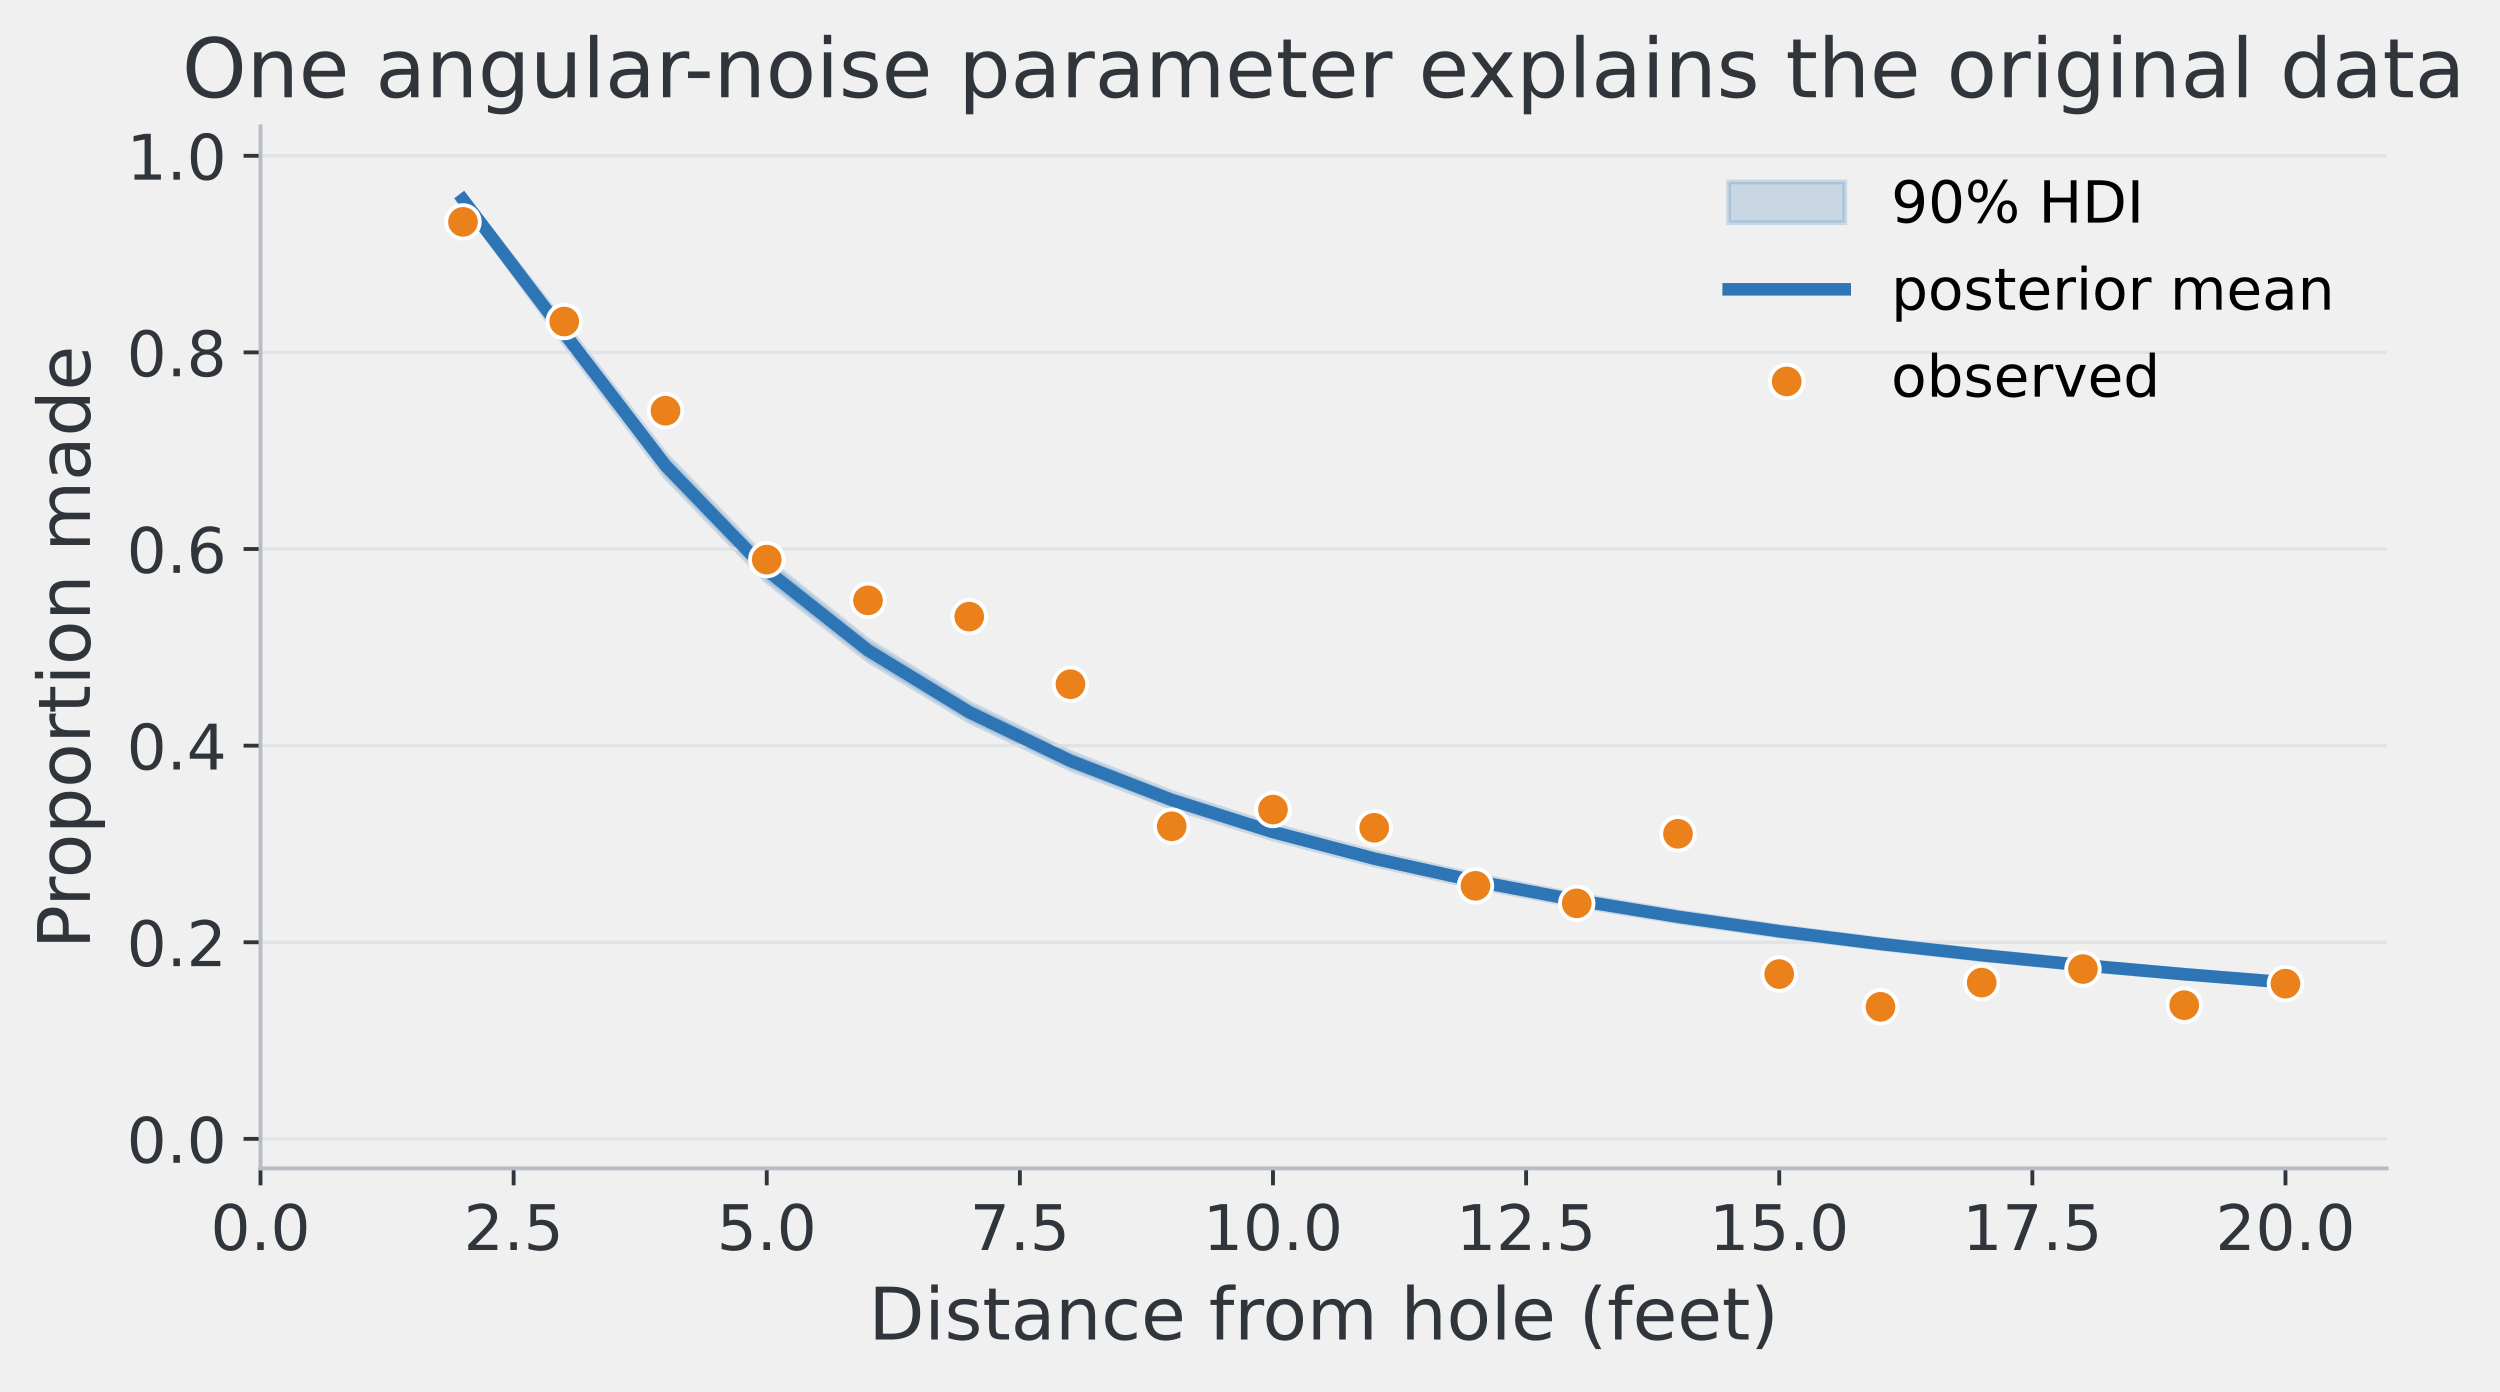
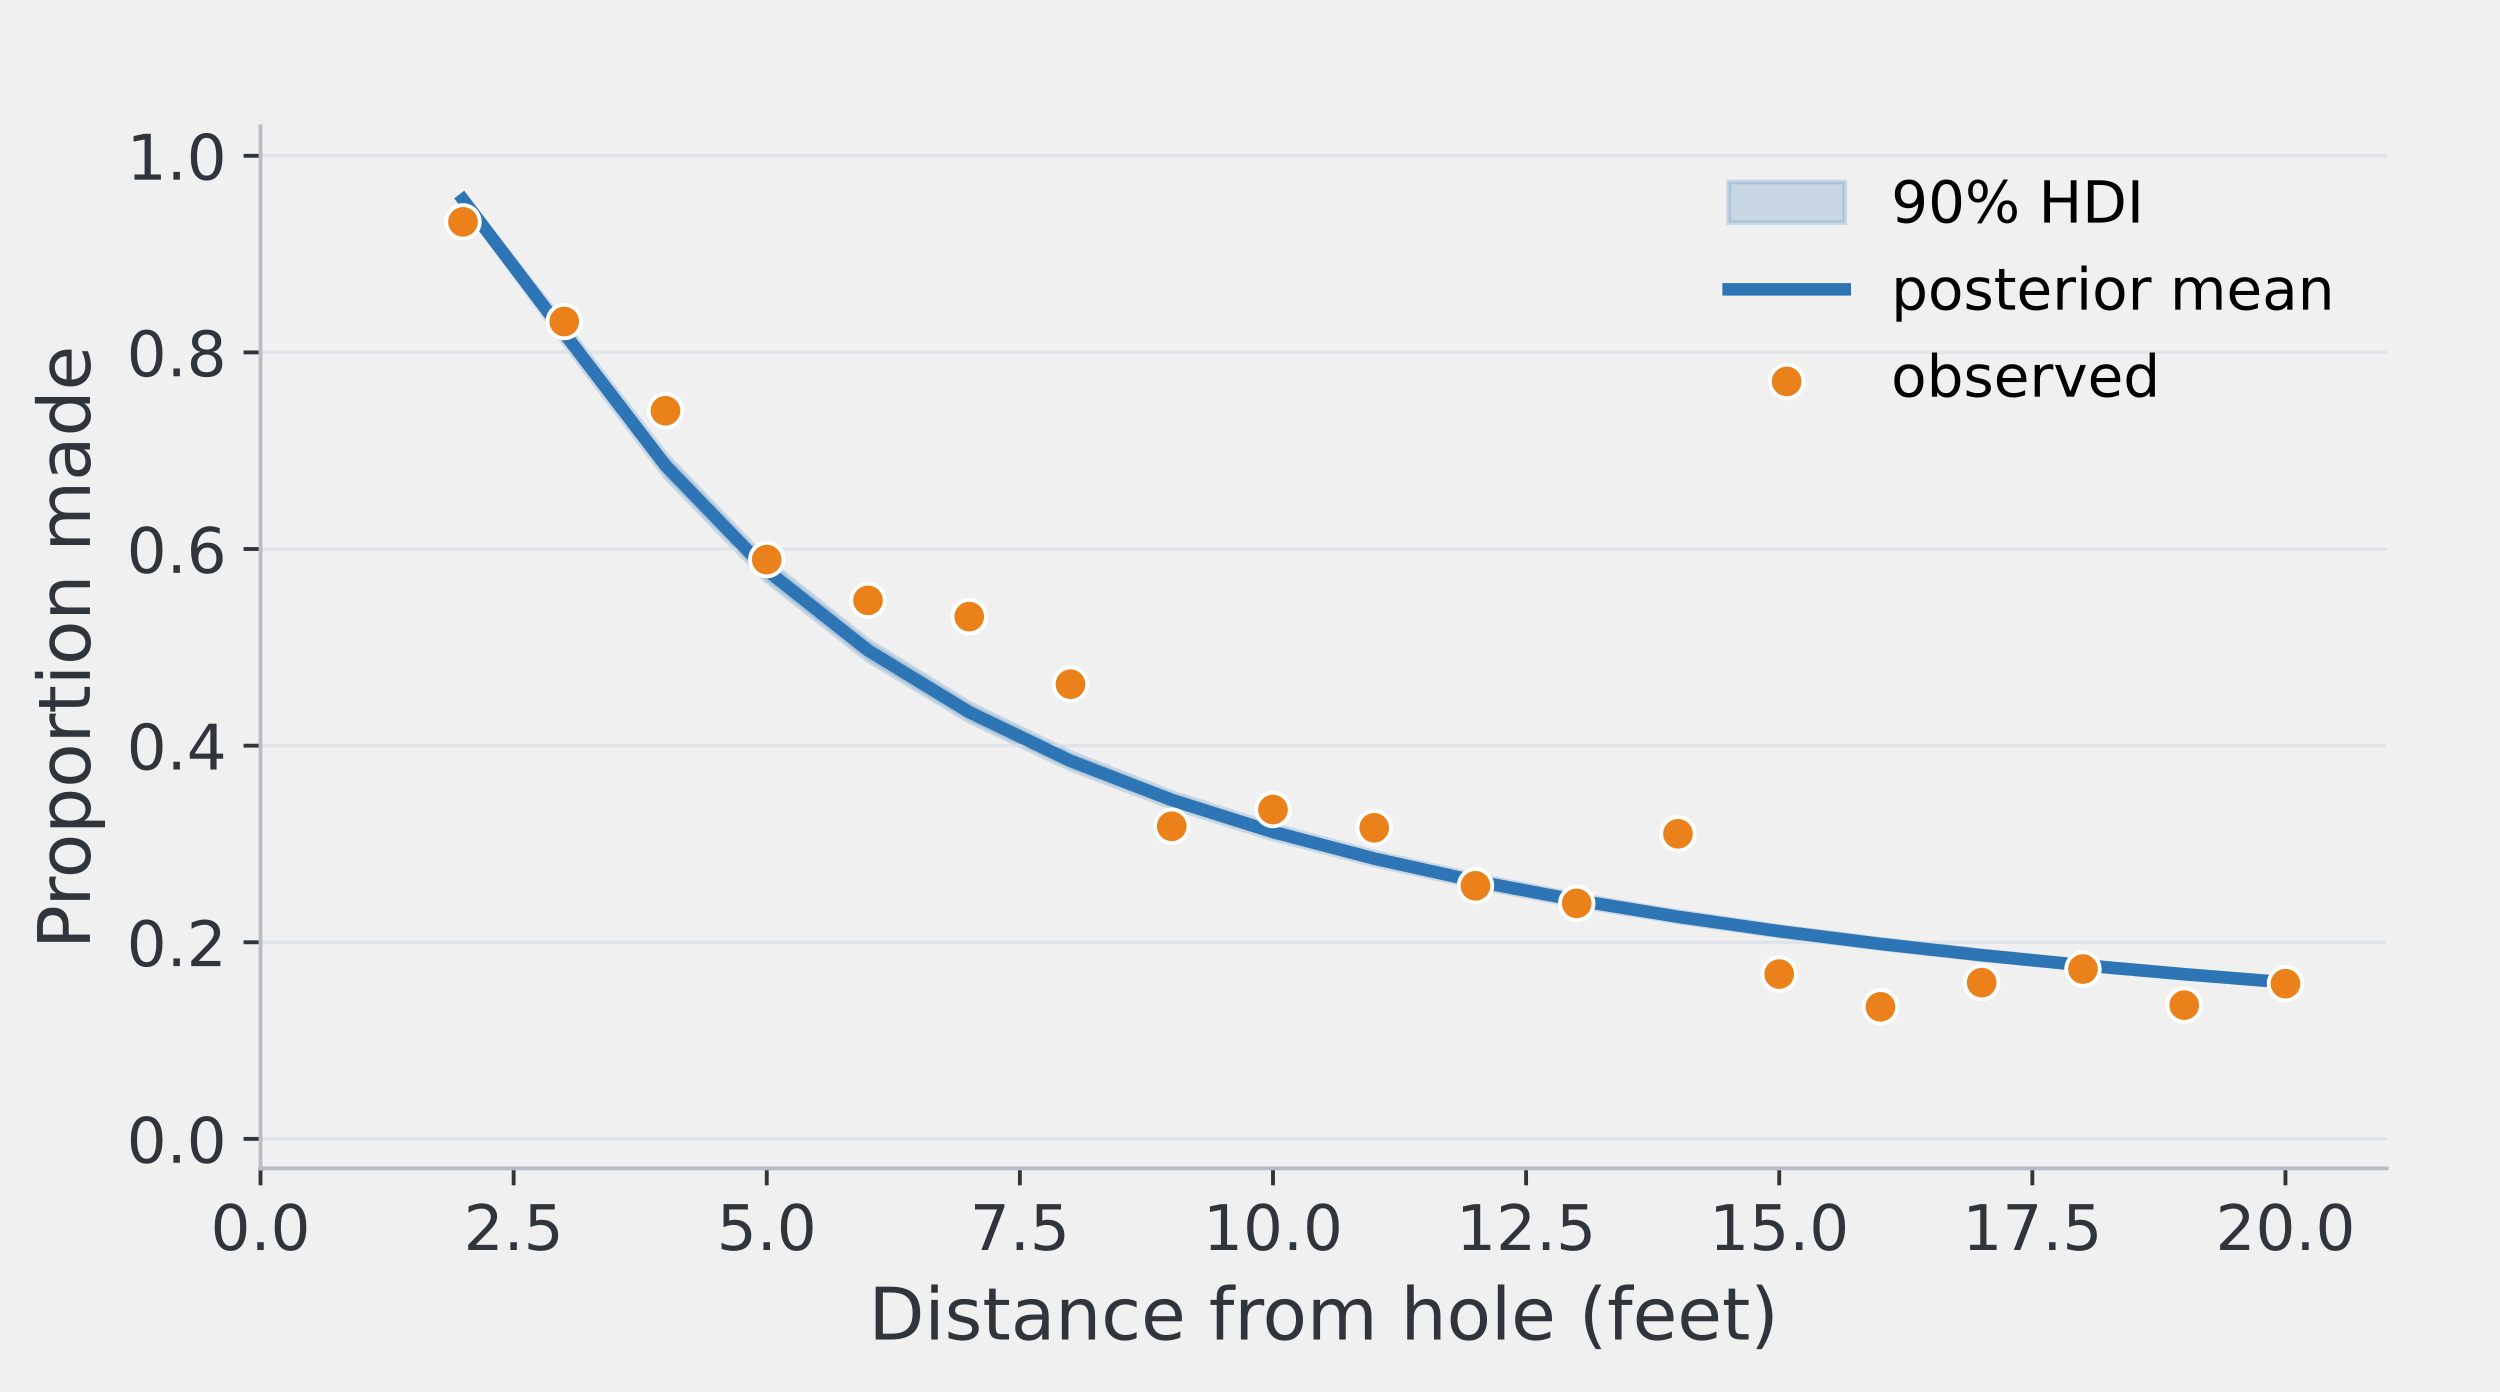
<svg xmlns="http://www.w3.org/2000/svg" xmlns:xlink="http://www.w3.org/1999/xlink" width="517.021pt" height="287.835pt" viewBox="0 0 517.021 287.835" version="1.1">
  <defs>
    <style type="text/css">*{stroke-linejoin: round; stroke-linecap: butt}</style>
  </defs>
  <g id="figure_1">
    <g id="patch_1">
      <path d="M 0 287.835  L 517.021 287.835  L 517.021 0  L 0 0  L 0 287.835  z " style="fill: none" />
    </g>
    <g id="axes_1">
      <g id="patch_2">
        <path d="M 53.875 241.634  L 493.592 241.634  L 493.592 26.117  L 53.875 26.117  L 53.875 241.634  z " style="fill: none" />
      </g>
      <g id="FillBetweenPolyCollection_1">
        <defs>
          <path id="md0b721bd07" d="M 95.753 -247.622  L 95.753 -245.529  L 116.692 -216.759  L 137.631 -189.151  L 158.57 -167.603  L 179.509 -151.231  L 200.447 -138.634  L 221.386 -128.74  L 242.325 -120.803  L 263.264 -114.316  L 284.203 -108.924  L 305.142 -104.379  L 326.081 -100.498  L 347.02 -97.147  L 367.958 -94.228  L 388.897 -91.661  L 409.836 -89.388  L 430.775 -87.36  L 451.714 -85.542  L 472.653 -83.902  L 472.653 -85.448  L 472.653 -85.448  L 451.714 -87.166  L 430.775 -89.071  L 409.836 -91.193  L 388.897 -93.572  L 367.958 -96.257  L 347.02 -99.311  L 326.081 -102.812  L 305.142 -106.865  L 284.203 -111.608  L 263.264 -117.227  L 242.325 -123.977  L 221.386 -132.217  L 200.447 -142.458  L 179.509 -155.434  L 158.57 -172.173  L 137.631 -193.914  L 116.692 -221.048  L 95.753 -247.622  z " style="stroke: #2e75b6; stroke-opacity: 0.2" />
        </defs>
        <g clip-path="url(#pc48f4bbd0e)">
          <use xlink:href="#md0b721bd07" x="0" y="287.835" style="fill: #2e75b6; fill-opacity: 0.2; stroke: #2e75b6; stroke-opacity: 0.2" />
        </g>
      </g>
      <g id="matplotlib.axis_1">
        <g id="xtick_1">
          <g id="line2d_1">
            <defs>
              <path id="med1c39543b" d="M 0 0  L 0 3.5  " style="stroke: #30343b; stroke-width: 0.8" />
            </defs>
            <g>
              <use xlink:href="#med1c39543b" x="53.875" y="241.634" style="fill: #30343b; stroke: #30343b; stroke-width: 0.8" />
            </g>
          </g>
          <g id="text_1">
            <text style="font-size: 13px; font-family: 'DejaVu Sans', 'Bitstream Vera Sans', 'Computer Modern Sans Serif', 'Lucida Grande', 'Verdana', 'Geneva', 'Lucid', 'Arial', 'Helvetica', 'Avant Garde', sans-serif; text-anchor: middle; fill: #30343b" x="53.875" y="258.511" transform="rotate(-0 53.87523 258.5108)">0.0</text>
          </g>
        </g>
        <g id="xtick_2">
          <g id="line2d_2">
            <g>
              <use xlink:href="#med1c39543b" x="106.222" y="241.634" style="fill: #30343b; stroke: #30343b; stroke-width: 0.8" />
            </g>
          </g>
          <g id="text_2">
            <text style="font-size: 13px; font-family: 'DejaVu Sans', 'Bitstream Vera Sans', 'Computer Modern Sans Serif', 'Lucida Grande', 'Verdana', 'Geneva', 'Lucid', 'Arial', 'Helvetica', 'Avant Garde', sans-serif; text-anchor: middle; fill: #30343b" x="106.222" y="258.511" transform="rotate(-0 106.2224 258.5108)">2.5</text>
          </g>
        </g>
        <g id="xtick_3">
          <g id="line2d_3">
            <g>
              <use xlink:href="#med1c39543b" x="158.57" y="241.634" style="fill: #30343b; stroke: #30343b; stroke-width: 0.8" />
            </g>
          </g>
          <g id="text_3">
            <text style="font-size: 13px; font-family: 'DejaVu Sans', 'Bitstream Vera Sans', 'Computer Modern Sans Serif', 'Lucida Grande', 'Verdana', 'Geneva', 'Lucid', 'Arial', 'Helvetica', 'Avant Garde', sans-serif; text-anchor: middle; fill: #30343b" x="158.57" y="258.511" transform="rotate(-0 158.5696 258.5108)">5.0</text>
          </g>
        </g>
        <g id="xtick_4">
          <g id="line2d_4">
            <g>
              <use xlink:href="#med1c39543b" x="210.917" y="241.634" style="fill: #30343b; stroke: #30343b; stroke-width: 0.8" />
            </g>
          </g>
          <g id="text_4">
            <text style="font-size: 13px; font-family: 'DejaVu Sans', 'Bitstream Vera Sans', 'Computer Modern Sans Serif', 'Lucida Grande', 'Verdana', 'Geneva', 'Lucid', 'Arial', 'Helvetica', 'Avant Garde', sans-serif; text-anchor: middle; fill: #30343b" x="210.917" y="258.511" transform="rotate(-0 210.9168 258.5108)">7.5</text>
          </g>
        </g>
        <g id="xtick_5">
          <g id="line2d_5">
            <g>
              <use xlink:href="#med1c39543b" x="263.264" y="241.634" style="fill: #30343b; stroke: #30343b; stroke-width: 0.8" />
            </g>
          </g>
          <g id="text_5">
            <text style="font-size: 13px; font-family: 'DejaVu Sans', 'Bitstream Vera Sans', 'Computer Modern Sans Serif', 'Lucida Grande', 'Verdana', 'Geneva', 'Lucid', 'Arial', 'Helvetica', 'Avant Garde', sans-serif; text-anchor: middle; fill: #30343b" x="263.264" y="258.511" transform="rotate(-0 263.264 258.5108)">10.0</text>
          </g>
        </g>
        <g id="xtick_6">
          <g id="line2d_6">
            <g>
              <use xlink:href="#med1c39543b" x="315.611" y="241.634" style="fill: #30343b; stroke: #30343b; stroke-width: 0.8" />
            </g>
          </g>
          <g id="text_6">
            <text style="font-size: 13px; font-family: 'DejaVu Sans', 'Bitstream Vera Sans', 'Computer Modern Sans Serif', 'Lucida Grande', 'Verdana', 'Geneva', 'Lucid', 'Arial', 'Helvetica', 'Avant Garde', sans-serif; text-anchor: middle; fill: #30343b" x="315.611" y="258.511" transform="rotate(-0 315.6112 258.5108)">12.5</text>
          </g>
        </g>
        <g id="xtick_7">
          <g id="line2d_7">
            <g>
              <use xlink:href="#med1c39543b" x="367.958" y="241.634" style="fill: #30343b; stroke: #30343b; stroke-width: 0.8" />
            </g>
          </g>
          <g id="text_7">
            <text style="font-size: 13px; font-family: 'DejaVu Sans', 'Bitstream Vera Sans', 'Computer Modern Sans Serif', 'Lucida Grande', 'Verdana', 'Geneva', 'Lucid', 'Arial', 'Helvetica', 'Avant Garde', sans-serif; text-anchor: middle; fill: #30343b" x="367.958" y="258.511" transform="rotate(-0 367.9584 258.5108)">15.0</text>
          </g>
        </g>
        <g id="xtick_8">
          <g id="line2d_8">
            <g>
              <use xlink:href="#med1c39543b" x="420.306" y="241.634" style="fill: #30343b; stroke: #30343b; stroke-width: 0.8" />
            </g>
          </g>
          <g id="text_8">
            <text style="font-size: 13px; font-family: 'DejaVu Sans', 'Bitstream Vera Sans', 'Computer Modern Sans Serif', 'Lucida Grande', 'Verdana', 'Geneva', 'Lucid', 'Arial', 'Helvetica', 'Avant Garde', sans-serif; text-anchor: middle; fill: #30343b" x="420.306" y="258.511" transform="rotate(-0 420.3056 258.5108)">17.5</text>
          </g>
        </g>
        <g id="xtick_9">
          <g id="line2d_9">
            <g>
              <use xlink:href="#med1c39543b" x="472.653" y="241.634" style="fill: #30343b; stroke: #30343b; stroke-width: 0.8" />
            </g>
          </g>
          <g id="text_9">
            <text style="font-size: 13px; font-family: 'DejaVu Sans', 'Bitstream Vera Sans', 'Computer Modern Sans Serif', 'Lucida Grande', 'Verdana', 'Geneva', 'Lucid', 'Arial', 'Helvetica', 'Avant Garde', sans-serif; text-anchor: middle; fill: #30343b" x="472.653" y="258.511" transform="rotate(-0 472.6528 258.5108)">20.0</text>
          </g>
        </g>
        <g id="text_10">
          <text style="font-size: 15px; font-family: 'DejaVu Sans', 'Bitstream Vera Sans', 'Computer Modern Sans Serif', 'Lucida Grande', 'Verdana', 'Geneva', 'Lucid', 'Arial', 'Helvetica', 'Avant Garde', sans-serif; text-anchor: middle; fill: #30343b" x="273.733" y="277.031" transform="rotate(-0 273.7335 277.0315)">Distance from hole (feet)</text>
        </g>
      </g>
      <g id="matplotlib.axis_2">
        <g id="ytick_1">
          <g id="line2d_10">
            <path d="M 53.875 235.534  L 493.592 235.534  " clip-path="url(#pc48f4bbd0e)" style="fill: none; stroke: #d9dde3; stroke-opacity: 0.7; stroke-width: 0.7; stroke-linecap: square" />
          </g>
          <g id="line2d_11">
            <defs>
              <path id="mb496eada04" d="M 0 0  L -3.5 0  " style="stroke: #30343b; stroke-width: 0.8" />
            </defs>
            <g>
              <use xlink:href="#mb496eada04" x="53.875" y="235.534" style="fill: #30343b; stroke: #30343b; stroke-width: 0.8" />
            </g>
          </g>
          <g id="text_11">
            <text style="font-size: 13px; font-family: 'DejaVu Sans', 'Bitstream Vera Sans', 'Computer Modern Sans Serif', 'Lucida Grande', 'Verdana', 'Geneva', 'Lucid', 'Arial', 'Helvetica', 'Avant Garde', sans-serif; text-anchor: end; fill: #30343b" x="46.875" y="240.473" transform="rotate(-0 46.87523 240.4728)">0.0</text>
          </g>
        </g>
        <g id="ytick_2">
          <g id="line2d_12">
            <path d="M 53.875 194.871  L 493.592 194.871  " clip-path="url(#pc48f4bbd0e)" style="fill: none; stroke: #d9dde3; stroke-opacity: 0.7; stroke-width: 0.7; stroke-linecap: square" />
          </g>
          <g id="line2d_13">
            <g>
              <use xlink:href="#mb496eada04" x="53.875" y="194.871" style="fill: #30343b; stroke: #30343b; stroke-width: 0.8" />
            </g>
          </g>
          <g id="text_12">
            <text style="font-size: 13px; font-family: 'DejaVu Sans', 'Bitstream Vera Sans', 'Computer Modern Sans Serif', 'Lucida Grande', 'Verdana', 'Geneva', 'Lucid', 'Arial', 'Helvetica', 'Avant Garde', sans-serif; text-anchor: end; fill: #30343b" x="46.875" y="199.809" transform="rotate(-0 46.87523 199.8093)">0.2</text>
          </g>
        </g>
        <g id="ytick_3">
          <g id="line2d_14">
            <path d="M 53.875 154.207  L 493.592 154.207  " clip-path="url(#pc48f4bbd0e)" style="fill: none; stroke: #d9dde3; stroke-opacity: 0.7; stroke-width: 0.7; stroke-linecap: square" />
          </g>
          <g id="line2d_15">
            <g>
              <use xlink:href="#mb496eada04" x="53.875" y="154.207" style="fill: #30343b; stroke: #30343b; stroke-width: 0.8" />
            </g>
          </g>
          <g id="text_13">
            <text style="font-size: 13px; font-family: 'DejaVu Sans', 'Bitstream Vera Sans', 'Computer Modern Sans Serif', 'Lucida Grande', 'Verdana', 'Geneva', 'Lucid', 'Arial', 'Helvetica', 'Avant Garde', sans-serif; text-anchor: end; fill: #30343b" x="46.875" y="159.146" transform="rotate(-0 46.87523 159.1458)">0.4</text>
          </g>
        </g>
        <g id="ytick_4">
          <g id="line2d_16">
            <path d="M 53.875 113.544  L 493.592 113.544  " clip-path="url(#pc48f4bbd0e)" style="fill: none; stroke: #d9dde3; stroke-opacity: 0.7; stroke-width: 0.7; stroke-linecap: square" />
          </g>
          <g id="line2d_17">
            <g>
              <use xlink:href="#mb496eada04" x="53.875" y="113.544" style="fill: #30343b; stroke: #30343b; stroke-width: 0.8" />
            </g>
          </g>
          <g id="text_14">
            <text style="font-size: 13px; font-family: 'DejaVu Sans', 'Bitstream Vera Sans', 'Computer Modern Sans Serif', 'Lucida Grande', 'Verdana', 'Geneva', 'Lucid', 'Arial', 'Helvetica', 'Avant Garde', sans-serif; text-anchor: end; fill: #30343b" x="46.875" y="118.482" transform="rotate(-0 46.87523 118.4823)">0.6</text>
          </g>
        </g>
        <g id="ytick_5">
          <g id="line2d_18">
            <path d="M 53.875 72.88  L 493.592 72.88  " clip-path="url(#pc48f4bbd0e)" style="fill: none; stroke: #d9dde3; stroke-opacity: 0.7; stroke-width: 0.7; stroke-linecap: square" />
          </g>
          <g id="line2d_19">
            <g>
              <use xlink:href="#mb496eada04" x="53.875" y="72.88" style="fill: #30343b; stroke: #30343b; stroke-width: 0.8" />
            </g>
          </g>
          <g id="text_15">
            <text style="font-size: 13px; font-family: 'DejaVu Sans', 'Bitstream Vera Sans', 'Computer Modern Sans Serif', 'Lucida Grande', 'Verdana', 'Geneva', 'Lucid', 'Arial', 'Helvetica', 'Avant Garde', sans-serif; text-anchor: end; fill: #30343b" x="46.875" y="77.819" transform="rotate(-0 46.87523 77.81883)">0.8</text>
          </g>
        </g>
        <g id="ytick_6">
          <g id="line2d_20">
            <path d="M 53.875 32.217  L 493.592 32.217  " clip-path="url(#pc48f4bbd0e)" style="fill: none; stroke: #d9dde3; stroke-opacity: 0.7; stroke-width: 0.7; stroke-linecap: square" />
          </g>
          <g id="line2d_21">
            <g>
              <use xlink:href="#mb496eada04" x="53.875" y="32.217" style="fill: #30343b; stroke: #30343b; stroke-width: 0.8" />
            </g>
          </g>
          <g id="text_16">
            <text style="font-size: 13px; font-family: 'DejaVu Sans', 'Bitstream Vera Sans', 'Computer Modern Sans Serif', 'Lucida Grande', 'Verdana', 'Geneva', 'Lucid', 'Arial', 'Helvetica', 'Avant Garde', sans-serif; text-anchor: end; fill: #30343b" x="46.875" y="37.155" transform="rotate(-0 46.87523 37.15534)">1.0</text>
          </g>
        </g>
        <g id="text_17">
          <text style="font-size: 15px; font-family: 'DejaVu Sans', 'Bitstream Vera Sans', 'Computer Modern Sans Serif', 'Lucida Grande', 'Verdana', 'Geneva', 'Lucid', 'Arial', 'Helvetica', 'Avant Garde', sans-serif; text-anchor: middle; fill: #30343b" x="18.598" y="133.876" transform="rotate(-90 18.59766 133.8756)">Proportion made</text>
        </g>
      </g>
      <g id="line2d_22">
        <path d="M 95.753 41.269  L 116.692 68.904  L 137.631 96.286  L 158.57 117.938  L 179.509 134.497  L 200.447 147.286  L 221.386 157.355  L 242.325 165.444  L 263.264 172.063  L 284.203 177.569  L 305.142 182.213  L 326.081 186.18  L 347.02 189.606  L 367.958 192.593  L 388.897 195.219  L 409.836 197.545  L 430.775 199.62  L 451.714 201.481  L 472.653 203.161  " clip-path="url(#pc48f4bbd0e)" style="fill: none; stroke: #2e75b6; stroke-width: 2.6; stroke-linecap: square" />
      </g>
      <g id="patch_3">
        <path d="M 53.875 241.634  L 53.875 26.117  " style="fill: none; stroke: #b8bdc5; stroke-width: 0.8; stroke-linejoin: miter; stroke-linecap: square" />
      </g>
      <g id="patch_4">
        <path d="M 53.875 241.634  L 493.592 241.634  " style="fill: none; stroke: #b8bdc5; stroke-width: 0.8; stroke-linejoin: miter; stroke-linecap: square" />
      </g>
      <g id="PathCollection_1">
        <defs>
          <path id="m7c5b2aa9f8" d="M 0 3.464  C 0.919 3.464 1.8 3.099 2.449 2.449  C 3.099 1.8 3.464 0.919 3.464 0  C 3.464 -0.919 3.099 -1.8 2.449 -2.449  C 1.8 -3.099 0.919 -3.464 0 -3.464  C -0.919 -3.464 -1.8 -3.099 -2.449 -2.449  C -3.099 -1.8 -3.464 -0.919 -3.464 0  C -3.464 0.919 -3.099 1.8 -2.449 2.449  C -1.8 3.099 -0.919 3.464 0 3.464  z " style="stroke: #ffffff; stroke-width: 0.8" />
        </defs>
        <g clip-path="url(#pc48f4bbd0e)">
          <use xlink:href="#m7c5b2aa9f8" x="95.753" y="45.884" style="fill: #eb811b; stroke: #ffffff; stroke-width: 0.8" />
          <use xlink:href="#m7c5b2aa9f8" x="116.692" y="66.494" style="fill: #eb811b; stroke: #ffffff; stroke-width: 0.8" />
          <use xlink:href="#m7c5b2aa9f8" x="137.631" y="84.945" style="fill: #eb811b; stroke: #ffffff; stroke-width: 0.8" />
          <use xlink:href="#m7c5b2aa9f8" x="158.57" y="115.733" style="fill: #eb811b; stroke: #ffffff; stroke-width: 0.8" />
          <use xlink:href="#m7c5b2aa9f8" x="179.509" y="124.158" style="fill: #eb811b; stroke: #ffffff; stroke-width: 0.8" />
          <use xlink:href="#m7c5b2aa9f8" x="200.447" y="127.522" style="fill: #eb811b; stroke: #ffffff; stroke-width: 0.8" />
          <use xlink:href="#m7c5b2aa9f8" x="221.386" y="141.5" style="fill: #eb811b; stroke: #ffffff; stroke-width: 0.8" />
          <use xlink:href="#m7c5b2aa9f8" x="242.325" y="170.885" style="fill: #eb811b; stroke: #ffffff; stroke-width: 0.8" />
          <use xlink:href="#m7c5b2aa9f8" x="263.264" y="167.423" style="fill: #eb811b; stroke: #ffffff; stroke-width: 0.8" />
          <use xlink:href="#m7c5b2aa9f8" x="284.203" y="171.193" style="fill: #eb811b; stroke: #ffffff; stroke-width: 0.8" />
          <use xlink:href="#m7c5b2aa9f8" x="305.142" y="183.195" style="fill: #eb811b; stroke: #ffffff; stroke-width: 0.8" />
          <use xlink:href="#m7c5b2aa9f8" x="326.081" y="186.823" style="fill: #eb811b; stroke: #ffffff; stroke-width: 0.8" />
          <use xlink:href="#m7c5b2aa9f8" x="347.02" y="172.436" style="fill: #eb811b; stroke: #ffffff; stroke-width: 0.8" />
          <use xlink:href="#m7c5b2aa9f8" x="367.958" y="201.445" style="fill: #eb811b; stroke: #ffffff; stroke-width: 0.8" />
          <use xlink:href="#m7c5b2aa9f8" x="388.897" y="208.223" style="fill: #eb811b; stroke: #ffffff; stroke-width: 0.8" />
          <use xlink:href="#m7c5b2aa9f8" x="409.836" y="203.212" style="fill: #eb811b; stroke: #ffffff; stroke-width: 0.8" />
          <use xlink:href="#m7c5b2aa9f8" x="430.775" y="200.406" style="fill: #eb811b; stroke: #ffffff; stroke-width: 0.8" />
          <use xlink:href="#m7c5b2aa9f8" x="451.714" y="207.872" style="fill: #eb811b; stroke: #ffffff; stroke-width: 0.8" />
          <use xlink:href="#m7c5b2aa9f8" x="472.653" y="203.432" style="fill: #eb811b; stroke: #ffffff; stroke-width: 0.8" />
        </g>
      </g>
      <g id="text_18">
-         <text style="font-size: 17px; font-family: 'DejaVu Sans', 'Bitstream Vera Sans', 'Computer Modern Sans Serif', 'Lucida Grande', 'Verdana', 'Geneva', 'Lucid', 'Arial', 'Helvetica', 'Avant Garde', sans-serif; text-anchor: middle; fill: #30343b" x="273.733" y="20.117" transform="rotate(-0 273.7335 20.11734)">One angular-noise parameter explains the original data</text>
-       </g>
+    </g>
      <g id="legend_1">
        <g id="patch_5">
          <path d="M 357.504 46.035  L 381.504 46.035  L 381.504 37.635  L 357.504 37.635  z " style="fill: #2e75b6; fill-opacity: 0.2; stroke: #2e75b6; stroke-opacity: 0.2; stroke-linejoin: miter" />
        </g>
        <g id="text_19">
          <text style="font-size: 12px; font-family: 'DejaVu Sans', 'Bitstream Vera Sans', 'Computer Modern Sans Serif', 'Lucida Grande', 'Verdana', 'Geneva', 'Lucid', 'Arial', 'Helvetica', 'Avant Garde', sans-serif; text-anchor: start" x="391.104" y="46.035" transform="rotate(-0 391.1042 46.03547)">90% HDI</text>
        </g>
        <g id="line2d_23">
          <path d="M 357.504 59.836  L 369.504 59.836  L 381.504 59.836  " style="fill: none; stroke: #2e75b6; stroke-width: 2.6; stroke-linecap: square" />
        </g>
        <g id="text_20">
          <text style="font-size: 12px; font-family: 'DejaVu Sans', 'Bitstream Vera Sans', 'Computer Modern Sans Serif', 'Lucida Grande', 'Verdana', 'Geneva', 'Lucid', 'Arial', 'Helvetica', 'Avant Garde', sans-serif; text-anchor: start" x="391.104" y="64.036" transform="rotate(-0 391.1042 64.03641)">posterior mean</text>
        </g>
        <g id="PathCollection_2">
          <g>
            <use xlink:href="#m7c5b2aa9f8" x="369.504" y="78.887" style="fill: #eb811b; stroke: #ffffff; stroke-width: 0.8" />
          </g>
        </g>
        <g id="text_21">
          <text style="font-size: 12px; font-family: 'DejaVu Sans', 'Bitstream Vera Sans', 'Computer Modern Sans Serif', 'Lucida Grande', 'Verdana', 'Geneva', 'Lucid', 'Arial', 'Helvetica', 'Avant Garde', sans-serif; text-anchor: start" x="391.104" y="82.037" transform="rotate(-0 391.1042 82.03734)">observed</text>
        </g>
      </g>
    </g>
  </g>
  <defs>
    <clipPath id="pc48f4bbd0e">
      <rect x="53.875" y="26.117" width="439.716" height="215.516" />
    </clipPath>
  </defs>
</svg>
